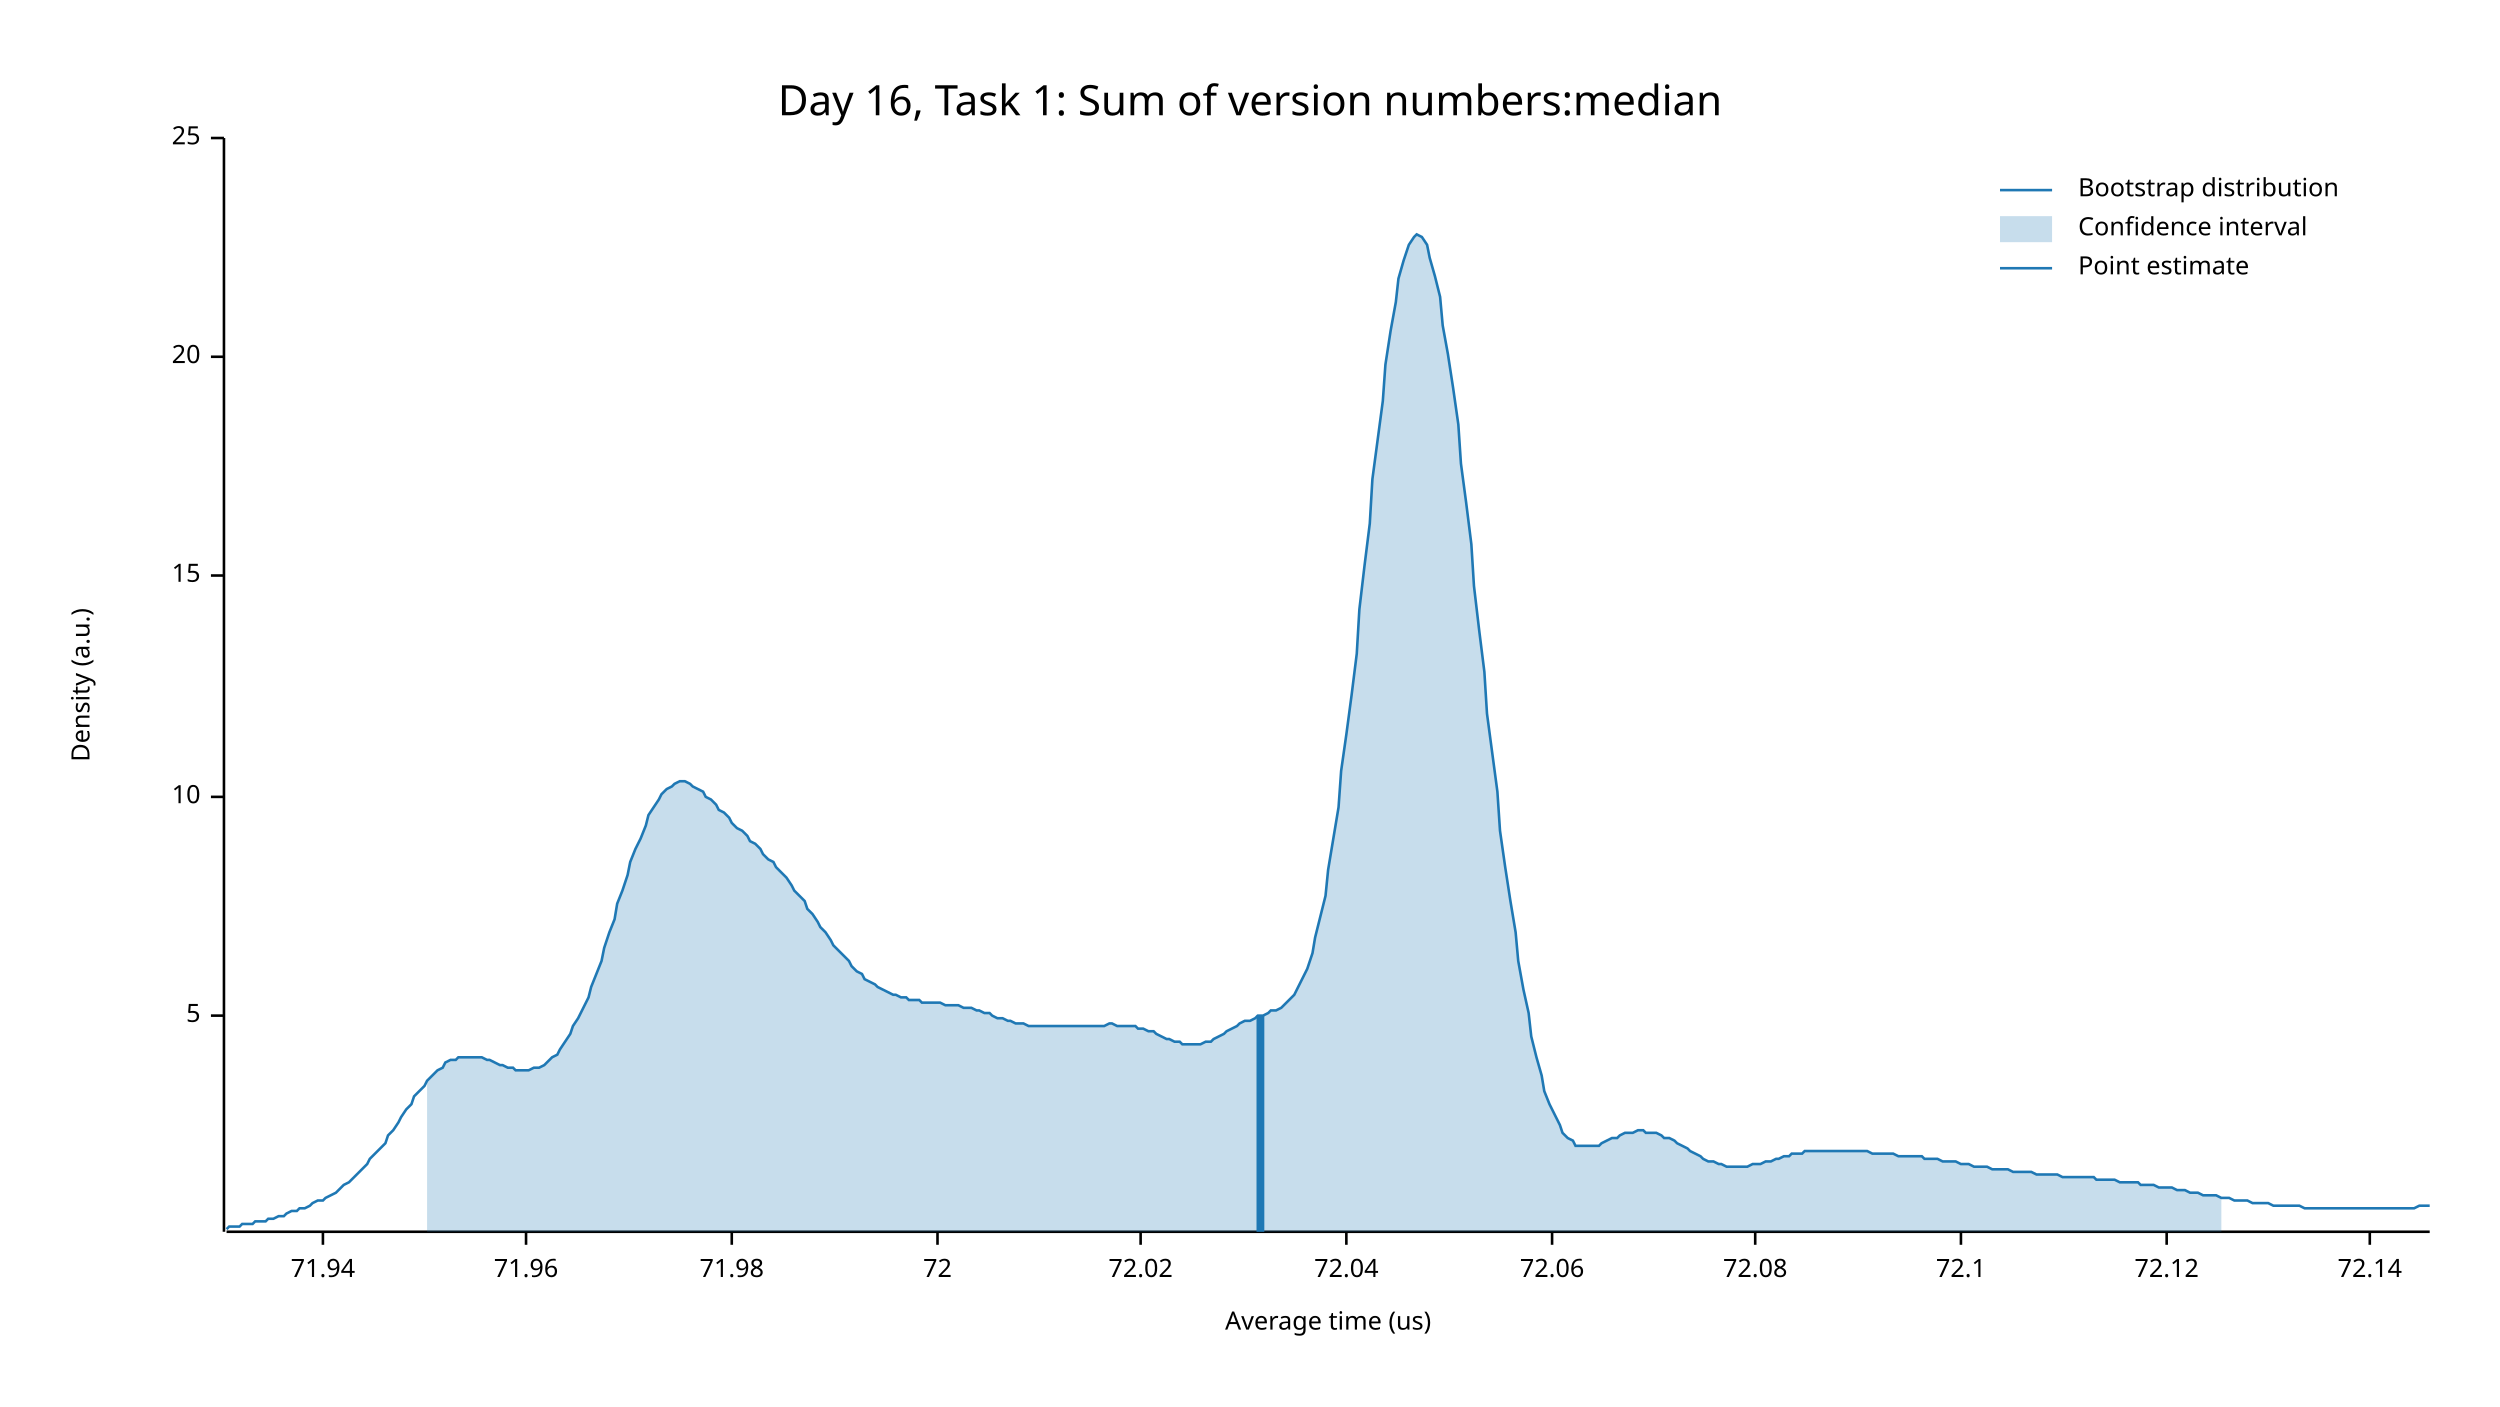
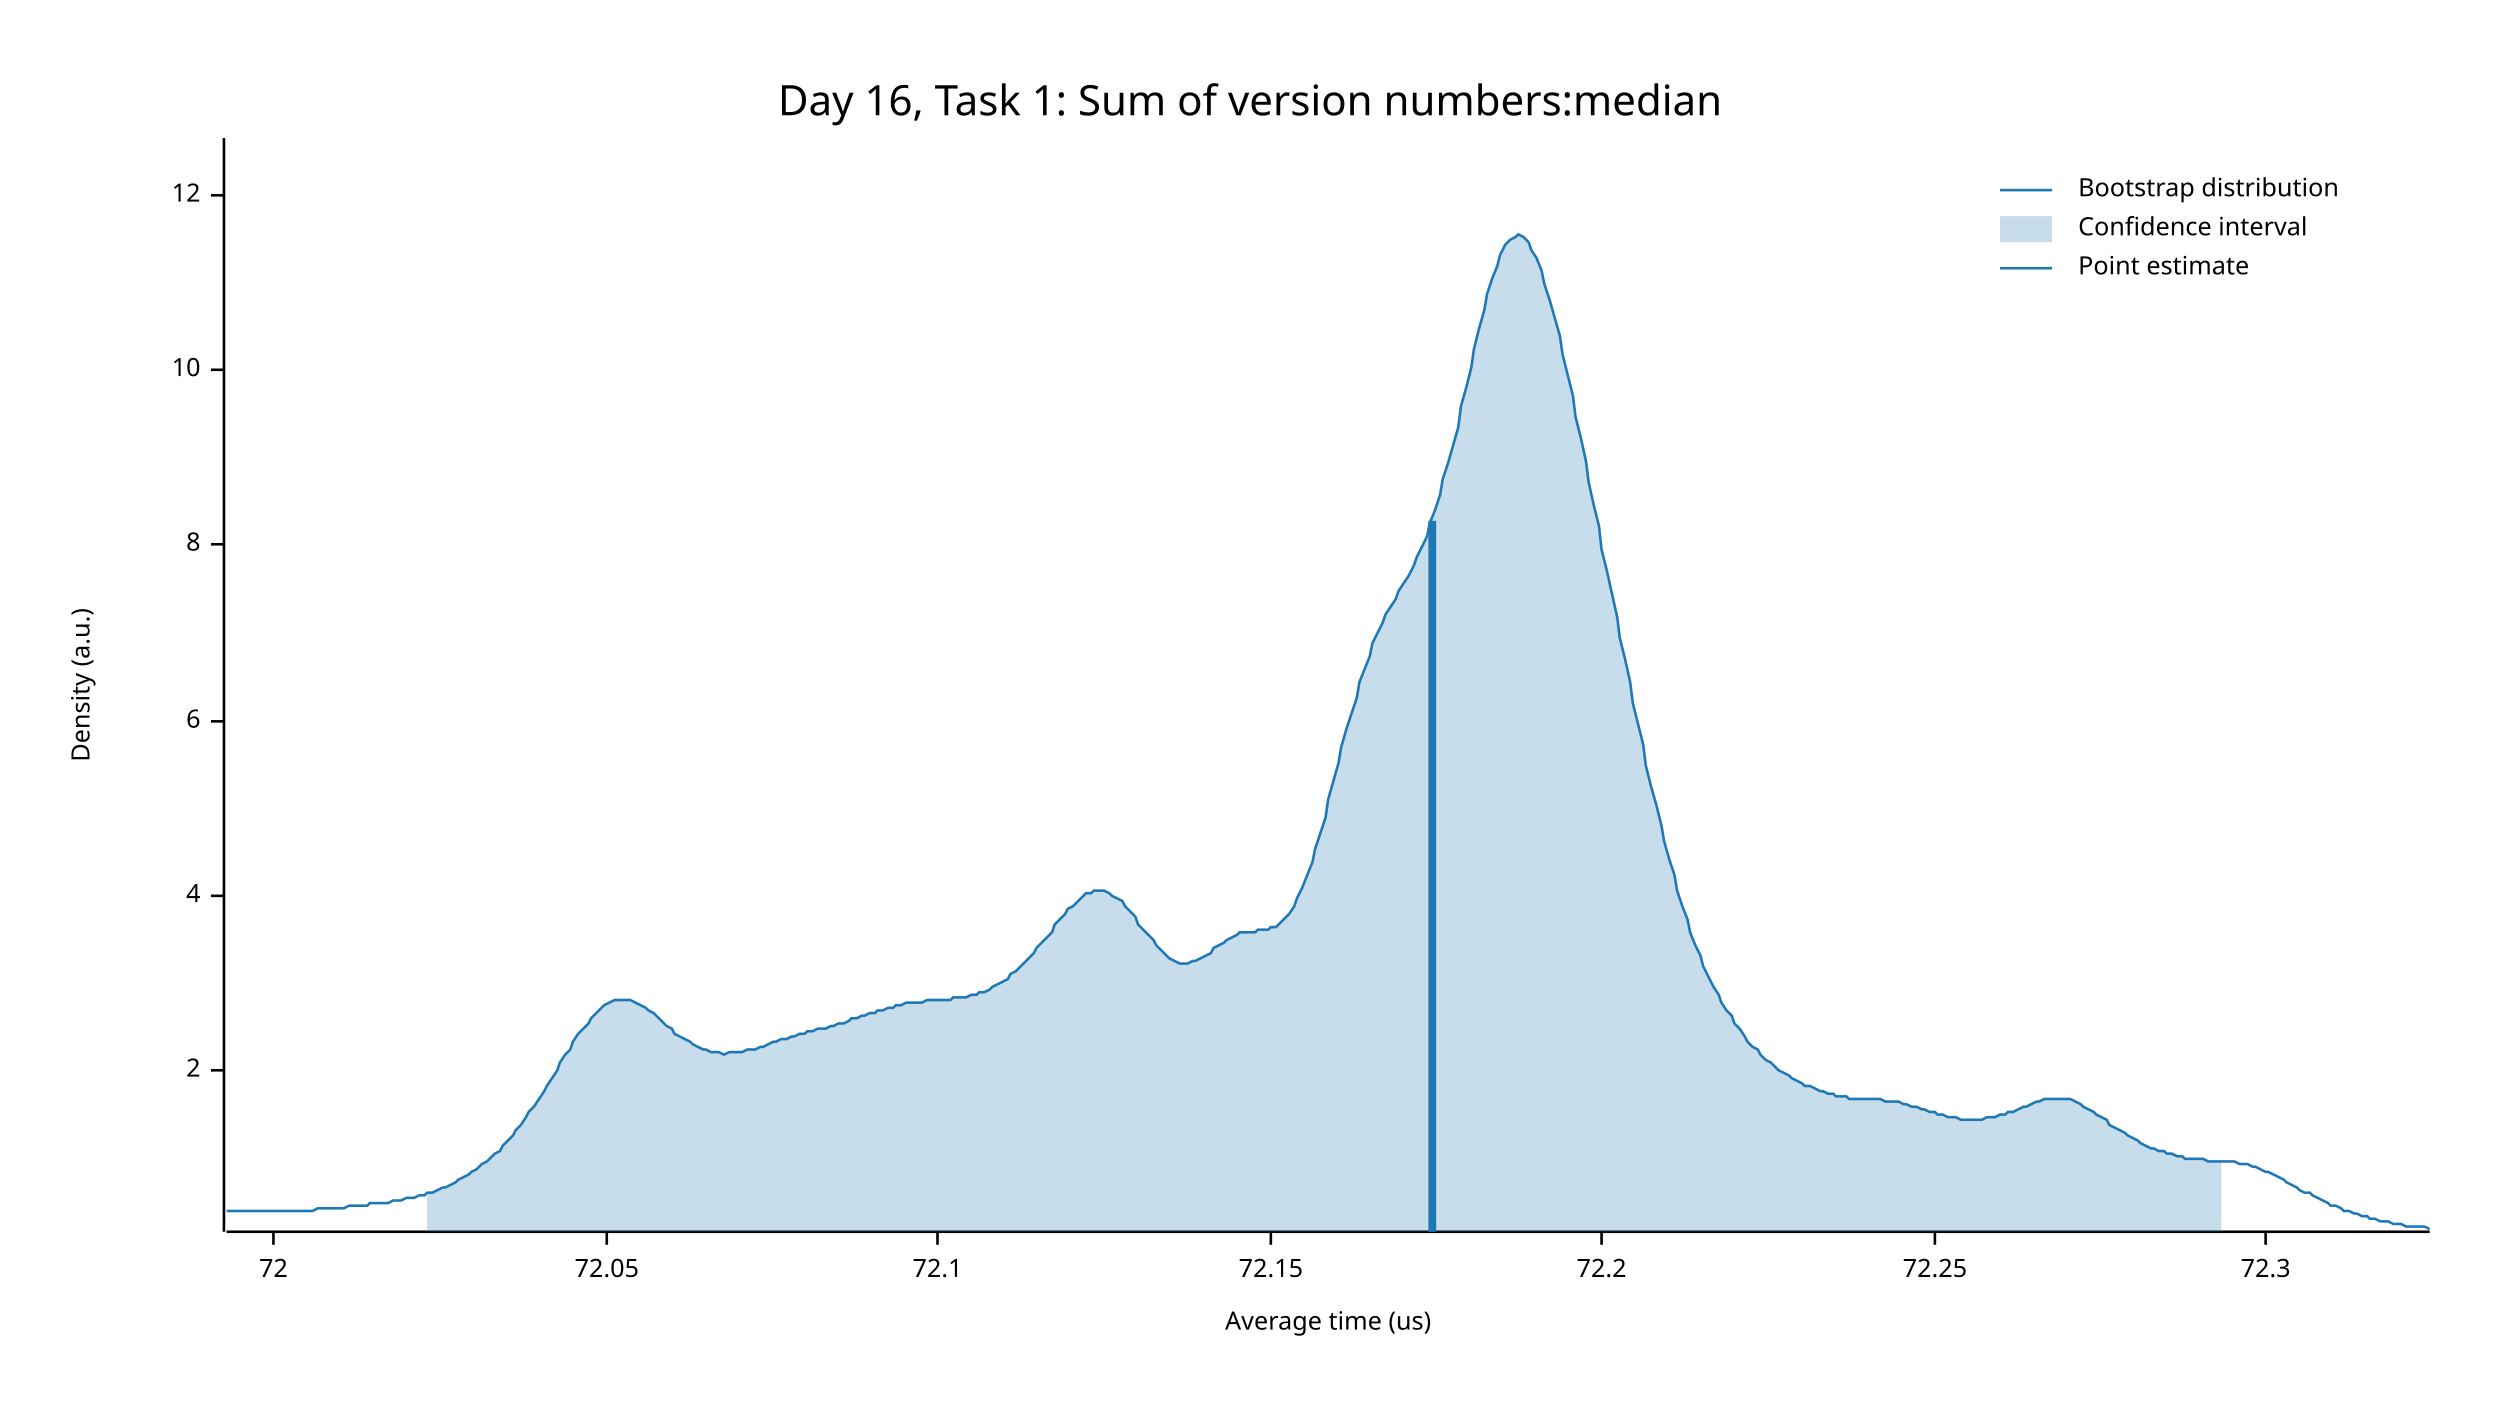
<svg xmlns="http://www.w3.org/2000/svg" width="960" height="540" viewBox="0 0 960 540">
  <text x="480" y="32" dy="0.76em" text-anchor="middle" font-family="sans-serif" font-size="16.129" opacity="1" fill="#000000">
Day 16, Task 1: Sum of version numbers:median
</text>
  <text x="27" y="263" dy="0.76em" text-anchor="middle" font-family="sans-serif" font-size="9.677" opacity="1" fill="#000000" transform="rotate(270, 27, 263)">
Density (a.u.)
</text>
  <text x="510" y="513" dy="-0.5ex" text-anchor="middle" font-family="sans-serif" font-size="9.677" opacity="1" fill="#000000">
Average time (us)
</text>
  <polyline fill="none" opacity="1" stroke="#000000" stroke-width="1" points="86,53 86,473 " />
-   <text x="77" y="390" dy="0.5ex" text-anchor="end" font-family="sans-serif" font-size="9.677" opacity="1" fill="#000000">
- 5
+   <text x="77" y="411" dy="0.5ex" text-anchor="end" font-family="sans-serif" font-size="9.677" opacity="1" fill="#000000">
+ 2
</text>
-   <polyline fill="none" opacity="1" stroke="#000000" stroke-width="1" points="81,390 86,390 " />
-   <text x="77" y="306" dy="0.5ex" text-anchor="end" font-family="sans-serif" font-size="9.677" opacity="1" fill="#000000">
+   <polyline fill="none" opacity="1" stroke="#000000" stroke-width="1" points="81,411 86,411 " />
+   <text x="77" y="344" dy="0.5ex" text-anchor="end" font-family="sans-serif" font-size="9.677" opacity="1" fill="#000000">
+ 4
+ </text>
+   <polyline fill="none" opacity="1" stroke="#000000" stroke-width="1" points="81,344 86,344 " />
+   <text x="77" y="277" dy="0.5ex" text-anchor="end" font-family="sans-serif" font-size="9.677" opacity="1" fill="#000000">
+ 6
+ </text>
+   <polyline fill="none" opacity="1" stroke="#000000" stroke-width="1" points="81,277 86,277 " />
+   <text x="77" y="209" dy="0.5ex" text-anchor="end" font-family="sans-serif" font-size="9.677" opacity="1" fill="#000000">
+ 8
+ </text>
+   <polyline fill="none" opacity="1" stroke="#000000" stroke-width="1" points="81,209 86,209 " />
+   <text x="77" y="142" dy="0.5ex" text-anchor="end" font-family="sans-serif" font-size="9.677" opacity="1" fill="#000000">
10
</text>
-   <polyline fill="none" opacity="1" stroke="#000000" stroke-width="1" points="81,306 86,306 " />
-   <text x="77" y="221" dy="0.5ex" text-anchor="end" font-family="sans-serif" font-size="9.677" opacity="1" fill="#000000">
- 15
+   <polyline fill="none" opacity="1" stroke="#000000" stroke-width="1" points="81,142 86,142 " />
+   <text x="77" y="75" dy="0.5ex" text-anchor="end" font-family="sans-serif" font-size="9.677" opacity="1" fill="#000000">
+ 12
</text>
-   <polyline fill="none" opacity="1" stroke="#000000" stroke-width="1" points="81,221 86,221 " />
-   <text x="77" y="137" dy="0.5ex" text-anchor="end" font-family="sans-serif" font-size="9.677" opacity="1" fill="#000000">
- 20
- </text>
-   <polyline fill="none" opacity="1" stroke="#000000" stroke-width="1" points="81,137 86,137 " />
-   <text x="77" y="53" dy="0.5ex" text-anchor="end" font-family="sans-serif" font-size="9.677" opacity="1" fill="#000000">
- 25
- </text>
-   <polyline fill="none" opacity="1" stroke="#000000" stroke-width="1" points="81,53 86,53 " />
+   <polyline fill="none" opacity="1" stroke="#000000" stroke-width="1" points="81,75 86,75 " />
  <polyline fill="none" opacity="1" stroke="#000000" stroke-width="1" points="87,473 933,473 " />
-   <text x="124" y="483" dy="0.76em" text-anchor="middle" font-family="sans-serif" font-size="9.677" opacity="1" fill="#000000">
- 71.94
- </text>
-   <polyline fill="none" opacity="1" stroke="#000000" stroke-width="1" points="124,473 124,478 " />
-   <text x="202" y="483" dy="0.76em" text-anchor="middle" font-family="sans-serif" font-size="9.677" opacity="1" fill="#000000">
- 71.96
- </text>
-   <polyline fill="none" opacity="1" stroke="#000000" stroke-width="1" points="202,473 202,478 " />
-   <text x="281" y="483" dy="0.76em" text-anchor="middle" font-family="sans-serif" font-size="9.677" opacity="1" fill="#000000">
- 71.98
- </text>
-   <polyline fill="none" opacity="1" stroke="#000000" stroke-width="1" points="281,473 281,478 " />
-   <text x="360" y="483" dy="0.76em" text-anchor="middle" font-family="sans-serif" font-size="9.677" opacity="1" fill="#000000">
+   <text x="105" y="483" dy="0.76em" text-anchor="middle" font-family="sans-serif" font-size="9.677" opacity="1" fill="#000000">
72
</text>
-   <polyline fill="none" opacity="1" stroke="#000000" stroke-width="1" points="360,473 360,478 " />
-   <text x="438" y="483" dy="0.76em" text-anchor="middle" font-family="sans-serif" font-size="9.677" opacity="1" fill="#000000">
- 72.02
+   <polyline fill="none" opacity="1" stroke="#000000" stroke-width="1" points="105,473 105,478 " />
+   <text x="233" y="483" dy="0.76em" text-anchor="middle" font-family="sans-serif" font-size="9.677" opacity="1" fill="#000000">
+ 72.05
</text>
-   <polyline fill="none" opacity="1" stroke="#000000" stroke-width="1" points="438,473 438,478 " />
-   <text x="517" y="483" dy="0.76em" text-anchor="middle" font-family="sans-serif" font-size="9.677" opacity="1" fill="#000000">
- 72.04
- </text>
-   <polyline fill="none" opacity="1" stroke="#000000" stroke-width="1" points="517,473 517,478 " />
-   <text x="596" y="483" dy="0.76em" text-anchor="middle" font-family="sans-serif" font-size="9.677" opacity="1" fill="#000000">
- 72.06
- </text>
-   <polyline fill="none" opacity="1" stroke="#000000" stroke-width="1" points="596,473 596,478 " />
-   <text x="674" y="483" dy="0.76em" text-anchor="middle" font-family="sans-serif" font-size="9.677" opacity="1" fill="#000000">
- 72.08
- </text>
-   <polyline fill="none" opacity="1" stroke="#000000" stroke-width="1" points="674,473 674,478 " />
-   <text x="753" y="483" dy="0.76em" text-anchor="middle" font-family="sans-serif" font-size="9.677" opacity="1" fill="#000000">
+   <polyline fill="none" opacity="1" stroke="#000000" stroke-width="1" points="233,473 233,478 " />
+   <text x="360" y="483" dy="0.76em" text-anchor="middle" font-family="sans-serif" font-size="9.677" opacity="1" fill="#000000">
72.1
</text>
-   <polyline fill="none" opacity="1" stroke="#000000" stroke-width="1" points="753,473 753,478 " />
-   <text x="832" y="483" dy="0.76em" text-anchor="middle" font-family="sans-serif" font-size="9.677" opacity="1" fill="#000000">
- 72.12
+   <polyline fill="none" opacity="1" stroke="#000000" stroke-width="1" points="360,473 360,478 " />
+   <text x="488" y="483" dy="0.76em" text-anchor="middle" font-family="sans-serif" font-size="9.677" opacity="1" fill="#000000">
+ 72.15
</text>
-   <polyline fill="none" opacity="1" stroke="#000000" stroke-width="1" points="832,473 832,478 " />
-   <text x="910" y="483" dy="0.76em" text-anchor="middle" font-family="sans-serif" font-size="9.677" opacity="1" fill="#000000">
- 72.14
+   <polyline fill="none" opacity="1" stroke="#000000" stroke-width="1" points="488,473 488,478 " />
+   <text x="615" y="483" dy="0.76em" text-anchor="middle" font-family="sans-serif" font-size="9.677" opacity="1" fill="#000000">
+ 72.2
</text>
-   <polyline fill="none" opacity="1" stroke="#000000" stroke-width="1" points="910,473 910,478 " />
-   <polyline fill="none" opacity="1" stroke="#1F78B4" stroke-width="1" points="87,472 88,471 90,471 92,471 93,470 95,470 97,470 98,469 100,469 102,469 103,468 105,468 107,467 109,467 110,466 112,465 114,465 115,464 117,464 119,463 120,462 122,461 124,461 125,460 127,459 129,458 131,456 132,455 134,454 136,452 137,451 139,449 141,447 142,445 144,443 146,441 148,439 149,436 151,434 153,431 154,429 156,426 158,424 159,421 161,419 163,417 164,415 166,413 168,411 170,410 171,408 173,407 175,407 176,406 178,406 180,406 181,406 183,406 185,406 187,407 188,407 190,408 192,409 193,409 195,410 197,410 198,411 200,411 202,411 203,411 205,410 207,410 209,409 210,408 212,406 214,405 215,403 217,400 219,397 220,394 222,391 224,387 226,383 227,379 229,374 231,369 232,364 234,358 236,353 237,347 239,342 241,336 242,331 244,326 246,322 248,317 249,313 251,310 253,307 254,305 256,303 258,302 259,301 261,300 263,300 265,301 266,302 268,303 270,304 271,306 273,307 275,309 276,311 278,312 280,314 281,316 283,318 285,319 287,321 288,323 290,324 292,326 293,328 295,330 297,331 298,333 300,335 302,337 304,340 305,342 307,344 309,346 310,349 312,351 314,354 315,356 317,358 319,361 320,363 322,365 324,367 326,369 327,371 329,373 331,374 332,376 334,377 336,378 337,379 339,380 341,381 343,382 344,382 346,383 348,383 349,384 351,384 353,384 354,385 356,385 358,385 359,385 361,385 363,386 365,386 366,386 368,386 370,387 371,387 373,387 375,388 376,388 378,389 380,389 381,390 383,391 385,391 387,392 388,392 390,393 392,393 393,393 395,394 397,394 398,394 400,394 402,394 404,394 405,394 407,394 409,394 410,394 412,394 414,394 415,394 417,394 419,394 420,394 422,394 424,394 426,393 427,393 429,394 431,394 432,394 434,394 436,394 437,395 439,395 441,396 443,396 444,397 446,398 448,399 449,399 451,400 453,400 454,401 456,401 458,401 459,401 461,401 463,400 465,400 466,399 468,398 470,397 471,396 473,395 475,394 476,393 478,392 480,392 482,391 483,390 485,390 487,389 488,388 490,388 492,387 493,386 495,384 497,382 498,380 500,376 502,372 504,366 505,360 507,352 509,344 510,334 512,322 514,310 515,296 517,282 519,267 521,251 522,234 524,217 526,201 527,184 529,169 531,154 532,140 534,127 536,116 537,107 539,100 541,94 543,91 544,90 546,91 548,94 549,99 551,106 553,114 554,125 556,136 558,149 560,163 561,178 563,193 565,209 566,225 568,242 570,258 571,274 573,289 575,304 576,319 578,333 580,346 582,358 583,369 585,380 587,389 588,398 590,406 592,413 593,419 595,424 597,428 599,432 600,435 602,437 604,438 605,440 607,440 609,440 610,440 612,440 614,440 615,439 617,438 619,437 621,437 622,436 624,435 626,435 627,435 629,434 631,434 632,435 634,435 636,435 638,436 639,437 641,437 643,438 644,439 646,440 648,441 649,442 651,443 653,444 654,445 656,446 658,446 660,447 661,447 663,448 665,448 666,448 668,448 670,448 671,448 673,447 675,447 676,447 678,446 680,446 682,445 683,445 685,444 687,444 688,443 690,443 692,443 693,442 695,442 697,442 699,442 700,442 702,442 704,442 705,442 707,442 709,442 710,442 712,442 714,442 715,442 717,442 719,443 721,443 722,443 724,443 726,443 727,443 729,444 731,444 732,444 734,444 736,444 738,444 739,445 741,445 743,445 744,445 746,446 748,446 749,446 751,446 753,447 754,447 756,447 758,448 760,448 761,448 763,448 765,449 766,449 768,449 770,449 771,449 773,450 775,450 777,450 778,450 780,450 782,451 783,451 785,451 787,451 788,451 790,451 792,452 793,452 795,452 797,452 799,452 800,452 802,452 804,452 805,453 807,453 809,453 810,453 812,453 814,454 816,454 817,454 819,454 821,454 822,455 824,455 826,455 827,455 829,456 831,456 832,456 834,456 836,457 838,457 839,457 841,458 843,458 844,458 846,459 848,459 849,459 851,459 853,460 855,460 856,460 858,461 860,461 861,461 863,461 865,462 866,462 868,462 870,462 871,462 873,463 875,463 877,463 878,463 880,463 882,463 883,463 885,464 887,464 888,464 890,464 892,464 894,464 895,464 897,464 899,464 900,464 902,464 904,464 905,464 907,464 909,464 910,464 912,464 914,464 916,464 917,464 919,464 921,464 922,464 924,464 926,464 927,464 929,463 931,463 933,463 " />
-   <polygon opacity="0.25" fill="#1F78B4" points="164,415 166,413 168,411 170,410 171,408 173,407 175,407 176,406 178,406 180,406 181,406 183,406 185,406 187,407 188,407 190,408 192,409 193,409 195,410 197,410 198,411 200,411 202,411 203,411 205,410 207,410 209,409 210,408 212,406 214,405 215,403 217,400 219,397 220,394 222,391 224,387 226,383 227,379 229,374 231,369 232,364 234,358 236,353 237,347 239,342 241,336 242,331 244,326 246,322 248,317 249,313 251,310 253,307 254,305 256,303 258,302 259,301 261,300 263,300 265,301 266,302 268,303 270,304 271,306 273,307 275,309 276,311 278,312 280,314 281,316 283,318 285,319 287,321 288,323 290,324 292,326 293,328 295,330 297,331 298,333 300,335 302,337 304,340 305,342 307,344 309,346 310,349 312,351 314,354 315,356 317,358 319,361 320,363 322,365 324,367 326,369 327,371 329,373 331,374 332,376 334,377 336,378 337,379 339,380 341,381 343,382 344,382 346,383 348,383 349,384 351,384 353,384 354,385 356,385 358,385 359,385 361,385 363,386 365,386 366,386 368,386 370,387 371,387 373,387 375,388 376,388 378,389 380,389 381,390 383,391 385,391 387,392 388,392 390,393 392,393 393,393 395,394 397,394 398,394 400,394 402,394 404,394 405,394 407,394 409,394 410,394 412,394 414,394 415,394 417,394 419,394 420,394 422,394 424,394 426,393 427,393 429,394 431,394 432,394 434,394 436,394 437,395 439,395 441,396 443,396 444,397 446,398 448,399 449,399 451,400 453,400 454,401 456,401 458,401 459,401 461,401 463,400 465,400 466,399 468,398 470,397 471,396 473,395 475,394 476,393 478,392 480,392 482,391 483,390 485,390 487,389 488,388 490,388 492,387 493,386 495,384 497,382 498,380 500,376 502,372 504,366 505,360 507,352 509,344 510,334 512,322 514,310 515,296 517,282 519,267 521,251 522,234 524,217 526,201 527,184 529,169 531,154 532,140 534,127 536,116 537,107 539,100 541,94 543,91 544,90 546,91 548,94 549,99 551,106 553,114 554,125 556,136 558,149 560,163 561,178 563,193 565,209 566,225 568,242 570,258 571,274 573,289 575,304 576,319 578,333 580,346 582,358 583,369 585,380 587,389 588,398 590,406 592,413 593,419 595,424 597,428 599,432 600,435 602,437 604,438 605,440 607,440 609,440 610,440 612,440 614,440 615,439 617,438 619,437 621,437 622,436 624,435 626,435 627,435 629,434 631,434 632,435 634,435 636,435 638,436 639,437 641,437 643,438 644,439 646,440 648,441 649,442 651,443 653,444 654,445 656,446 658,446 660,447 661,447 663,448 665,448 666,448 668,448 670,448 671,448 673,447 675,447 676,447 678,446 680,446 682,445 683,445 685,444 687,444 688,443 690,443 692,443 693,442 695,442 697,442 699,442 700,442 702,442 704,442 705,442 707,442 709,442 710,442 712,442 714,442 715,442 717,442 719,443 721,443 722,443 724,443 726,443 727,443 729,444 731,444 732,444 734,444 736,444 738,444 739,445 741,445 743,445 744,445 746,446 748,446 749,446 751,446 753,447 754,447 756,447 758,448 760,448 761,448 763,448 765,449 766,449 768,449 770,449 771,449 773,450 775,450 777,450 778,450 780,450 782,451 783,451 785,451 787,451 788,451 790,451 792,452 793,452 795,452 797,452 799,452 800,452 802,452 804,452 805,453 807,453 809,453 810,453 812,453 814,454 816,454 817,454 819,454 821,454 822,455 824,455 826,455 827,455 829,456 831,456 832,456 834,456 836,457 838,457 839,457 841,458 843,458 844,458 846,459 848,459 849,459 851,459 853,460 853,473 164,473 " />
-   <polyline fill="none" opacity="1" stroke="#1F78B4" stroke-width="3" points="484,473 484,390 " />
+   <polyline fill="none" opacity="1" stroke="#000000" stroke-width="1" points="615,473 615,478 " />
+   <text x="743" y="483" dy="0.76em" text-anchor="middle" font-family="sans-serif" font-size="9.677" opacity="1" fill="#000000">
+ 72.25
+ </text>
+   <polyline fill="none" opacity="1" stroke="#000000" stroke-width="1" points="743,473 743,478 " />
+   <text x="870" y="483" dy="0.76em" text-anchor="middle" font-family="sans-serif" font-size="9.677" opacity="1" fill="#000000">
+ 72.3
+ </text>
+   <polyline fill="none" opacity="1" stroke="#000000" stroke-width="1" points="870,473 870,478 " />
+   <polyline fill="none" opacity="1" stroke="#1F78B4" stroke-width="1" points="87,465 88,465 90,465 92,465 93,465 95,465 97,465 98,465 100,465 102,465 103,465 105,465 107,465 109,465 110,465 112,465 114,465 115,465 117,465 119,465 120,465 122,464 124,464 125,464 127,464 129,464 131,464 132,464 134,463 136,463 137,463 139,463 141,463 142,462 144,462 146,462 148,462 149,462 151,461 153,461 154,461 156,460 158,460 159,460 161,459 163,459 164,458 166,458 168,457 170,456 171,456 173,455 175,454 176,453 178,452 180,451 181,450 183,449 185,447 187,446 188,445 190,443 192,442 193,440 195,438 197,436 198,434 200,432 202,429 203,427 205,425 207,422 209,419 210,417 212,414 214,411 215,408 217,405 219,403 220,400 222,397 224,395 226,393 227,391 229,389 231,387 232,386 234,385 236,384 237,384 239,384 241,384 242,384 244,385 246,386 248,387 249,388 251,389 253,391 254,392 256,394 258,395 259,397 261,398 263,399 265,400 266,401 268,402 270,403 271,403 273,404 275,404 276,404 278,405 280,404 281,404 283,404 285,404 287,403 288,403 290,403 292,402 293,402 295,401 297,400 298,400 300,399 302,399 304,398 305,398 307,397 309,397 310,396 312,396 314,395 315,395 317,395 319,394 320,394 322,393 324,393 326,392 327,391 329,391 331,390 332,390 334,389 336,389 337,388 339,388 341,387 343,387 344,386 346,386 348,385 349,385 351,385 353,385 354,385 356,384 358,384 359,384 361,384 363,384 365,384 366,383 368,383 370,383 371,383 373,382 375,382 376,381 378,381 380,380 381,379 383,378 385,377 387,376 388,374 390,373 392,371 393,370 395,368 397,366 398,364 400,362 402,360 404,358 405,355 407,353 409,351 410,349 412,348 414,346 415,345 417,343 419,343 420,342 422,342 424,342 426,343 427,344 429,345 431,346 432,348 434,350 436,352 437,355 439,357 441,359 443,361 444,363 446,365 448,367 449,368 451,369 453,370 454,370 456,370 458,369 459,369 461,368 463,367 465,366 466,364 468,363 470,362 471,361 473,360 475,359 476,358 478,358 480,358 482,358 483,357 485,357 487,357 488,356 490,356 492,354 493,353 495,351 497,348 498,345 500,341 502,336 504,331 505,326 507,320 509,314 510,307 512,300 514,293 515,287 517,280 519,274 521,268 522,262 524,257 526,252 527,247 529,243 531,239 532,236 534,233 536,230 537,227 539,224 541,221 543,217 544,214 546,210 548,206 549,201 551,196 553,190 554,184 556,178 558,171 560,164 561,156 563,149 565,141 566,134 568,126 570,119 571,113 573,107 575,102 576,98 578,94 580,92 582,91 583,90 585,91 587,93 588,96 590,99 592,104 593,109 595,115 597,122 599,129 600,136 602,144 604,152 605,160 607,168 609,177 610,185 612,194 614,202 615,211 617,219 619,228 621,237 622,245 624,253 626,262 627,270 629,278 631,286 632,294 634,302 636,309 638,317 639,323 641,330 643,336 644,342 646,348 648,353 649,358 651,363 653,367 654,371 656,375 658,379 660,382 661,385 663,388 665,390 666,393 668,395 670,398 671,400 673,402 675,403 676,405 678,407 680,408 682,410 683,411 685,412 687,413 688,414 690,415 692,416 693,417 695,417 697,418 699,419 700,419 702,420 704,420 705,421 707,421 709,421 710,422 712,422 714,422 715,422 717,422 719,422 721,422 722,422 724,423 726,423 727,423 729,423 731,424 732,424 734,425 736,425 738,426 739,426 741,427 743,427 744,428 746,428 748,429 749,429 751,429 753,430 754,430 756,430 758,430 760,430 761,430 763,429 765,429 766,429 768,428 770,428 771,427 773,427 775,426 777,425 778,425 780,424 782,423 783,423 785,422 787,422 788,422 790,422 792,422 793,422 795,422 797,423 799,424 800,425 802,426 804,427 805,428 807,429 809,430 810,432 812,433 814,434 816,435 817,436 819,437 821,438 822,439 824,440 826,441 827,441 829,442 831,442 832,443 834,443 836,444 838,444 839,445 841,445 843,445 844,445 846,445 848,446 849,446 851,446 853,446 855,446 856,446 858,446 860,447 861,447 863,447 865,448 866,448 868,449 870,450 871,450 873,451 875,452 877,453 878,454 880,455 882,456 883,457 885,458 887,458 888,459 890,460 892,461 894,462 895,463 897,463 899,464 900,465 902,465 904,466 905,466 907,467 909,467 910,468 912,468 914,469 916,469 917,469 919,470 921,470 922,470 924,471 926,471 927,471 929,471 931,471 933,472 " />
+   <polygon opacity="0.25" fill="#1F78B4" points="164,458 166,458 168,457 170,456 171,456 173,455 175,454 176,453 178,452 180,451 181,450 183,449 185,447 187,446 188,445 190,443 192,442 193,440 195,438 197,436 198,434 200,432 202,429 203,427 205,425 207,422 209,419 210,417 212,414 214,411 215,408 217,405 219,403 220,400 222,397 224,395 226,393 227,391 229,389 231,387 232,386 234,385 236,384 237,384 239,384 241,384 242,384 244,385 246,386 248,387 249,388 251,389 253,391 254,392 256,394 258,395 259,397 261,398 263,399 265,400 266,401 268,402 270,403 271,403 273,404 275,404 276,404 278,405 280,404 281,404 283,404 285,404 287,403 288,403 290,403 292,402 293,402 295,401 297,400 298,400 300,399 302,399 304,398 305,398 307,397 309,397 310,396 312,396 314,395 315,395 317,395 319,394 320,394 322,393 324,393 326,392 327,391 329,391 331,390 332,390 334,389 336,389 337,388 339,388 341,387 343,387 344,386 346,386 348,385 349,385 351,385 353,385 354,385 356,384 358,384 359,384 361,384 363,384 365,384 366,383 368,383 370,383 371,383 373,382 375,382 376,381 378,381 380,380 381,379 383,378 385,377 387,376 388,374 390,373 392,371 393,370 395,368 397,366 398,364 400,362 402,360 404,358 405,355 407,353 409,351 410,349 412,348 414,346 415,345 417,343 419,343 420,342 422,342 424,342 426,343 427,344 429,345 431,346 432,348 434,350 436,352 437,355 439,357 441,359 443,361 444,363 446,365 448,367 449,368 451,369 453,370 454,370 456,370 458,369 459,369 461,368 463,367 465,366 466,364 468,363 470,362 471,361 473,360 475,359 476,358 478,358 480,358 482,358 483,357 485,357 487,357 488,356 490,356 492,354 493,353 495,351 497,348 498,345 500,341 502,336 504,331 505,326 507,320 509,314 510,307 512,300 514,293 515,287 517,280 519,274 521,268 522,262 524,257 526,252 527,247 529,243 531,239 532,236 534,233 536,230 537,227 539,224 541,221 543,217 544,214 546,210 548,206 549,201 551,196 553,190 554,184 556,178 558,171 560,164 561,156 563,149 565,141 566,134 568,126 570,119 571,113 573,107 575,102 576,98 578,94 580,92 582,91 583,90 585,91 587,93 588,96 590,99 592,104 593,109 595,115 597,122 599,129 600,136 602,144 604,152 605,160 607,168 609,177 610,185 612,194 614,202 615,211 617,219 619,228 621,237 622,245 624,253 626,262 627,270 629,278 631,286 632,294 634,302 636,309 638,317 639,323 641,330 643,336 644,342 646,348 648,353 649,358 651,363 653,367 654,371 656,375 658,379 660,382 661,385 663,388 665,390 666,393 668,395 670,398 671,400 673,402 675,403 676,405 678,407 680,408 682,410 683,411 685,412 687,413 688,414 690,415 692,416 693,417 695,417 697,418 699,419 700,419 702,420 704,420 705,421 707,421 709,421 710,422 712,422 714,422 715,422 717,422 719,422 721,422 722,422 724,423 726,423 727,423 729,423 731,424 732,424 734,425 736,425 738,426 739,426 741,427 743,427 744,428 746,428 748,429 749,429 751,429 753,430 754,430 756,430 758,430 760,430 761,430 763,429 765,429 766,429 768,428 770,428 771,427 773,427 775,426 777,425 778,425 780,424 782,423 783,423 785,422 787,422 788,422 790,422 792,422 793,422 795,422 797,423 799,424 800,425 802,426 804,427 805,428 807,429 809,430 810,432 812,433 814,434 816,435 817,436 819,437 821,438 822,439 824,440 826,441 827,441 829,442 831,442 832,443 834,443 836,444 838,444 839,445 841,445 843,445 844,445 846,445 848,446 849,446 851,446 853,446 853,473 164,473 " />
+   <polyline fill="none" opacity="1" stroke="#1F78B4" stroke-width="3" points="550,473 550,200 " />
  <text x="798" y="68" dy="0.76em" text-anchor="start" font-family="sans-serif" font-size="9.677" opacity="1" fill="#000000">
Bootstrap distribution
</text>
  <text x="798" y="83" dy="0.76em" text-anchor="start" font-family="sans-serif" font-size="9.677" opacity="1" fill="#000000">
Confidence interval
</text>
  <text x="798" y="98" dy="0.76em" text-anchor="start" font-family="sans-serif" font-size="9.677" opacity="1" fill="#000000">
Point estimate
</text>
  <polyline fill="none" opacity="1" stroke="#1F78B4" stroke-width="1" points="768,73 788,73 " />
  <rect x="768" y="83" width="20" height="10" opacity="0.25" fill="#1F78B4" stroke="none" />
  <polyline fill="none" opacity="1" stroke="#1F78B4" stroke-width="1" points="768,103 788,103 " />
</svg>
